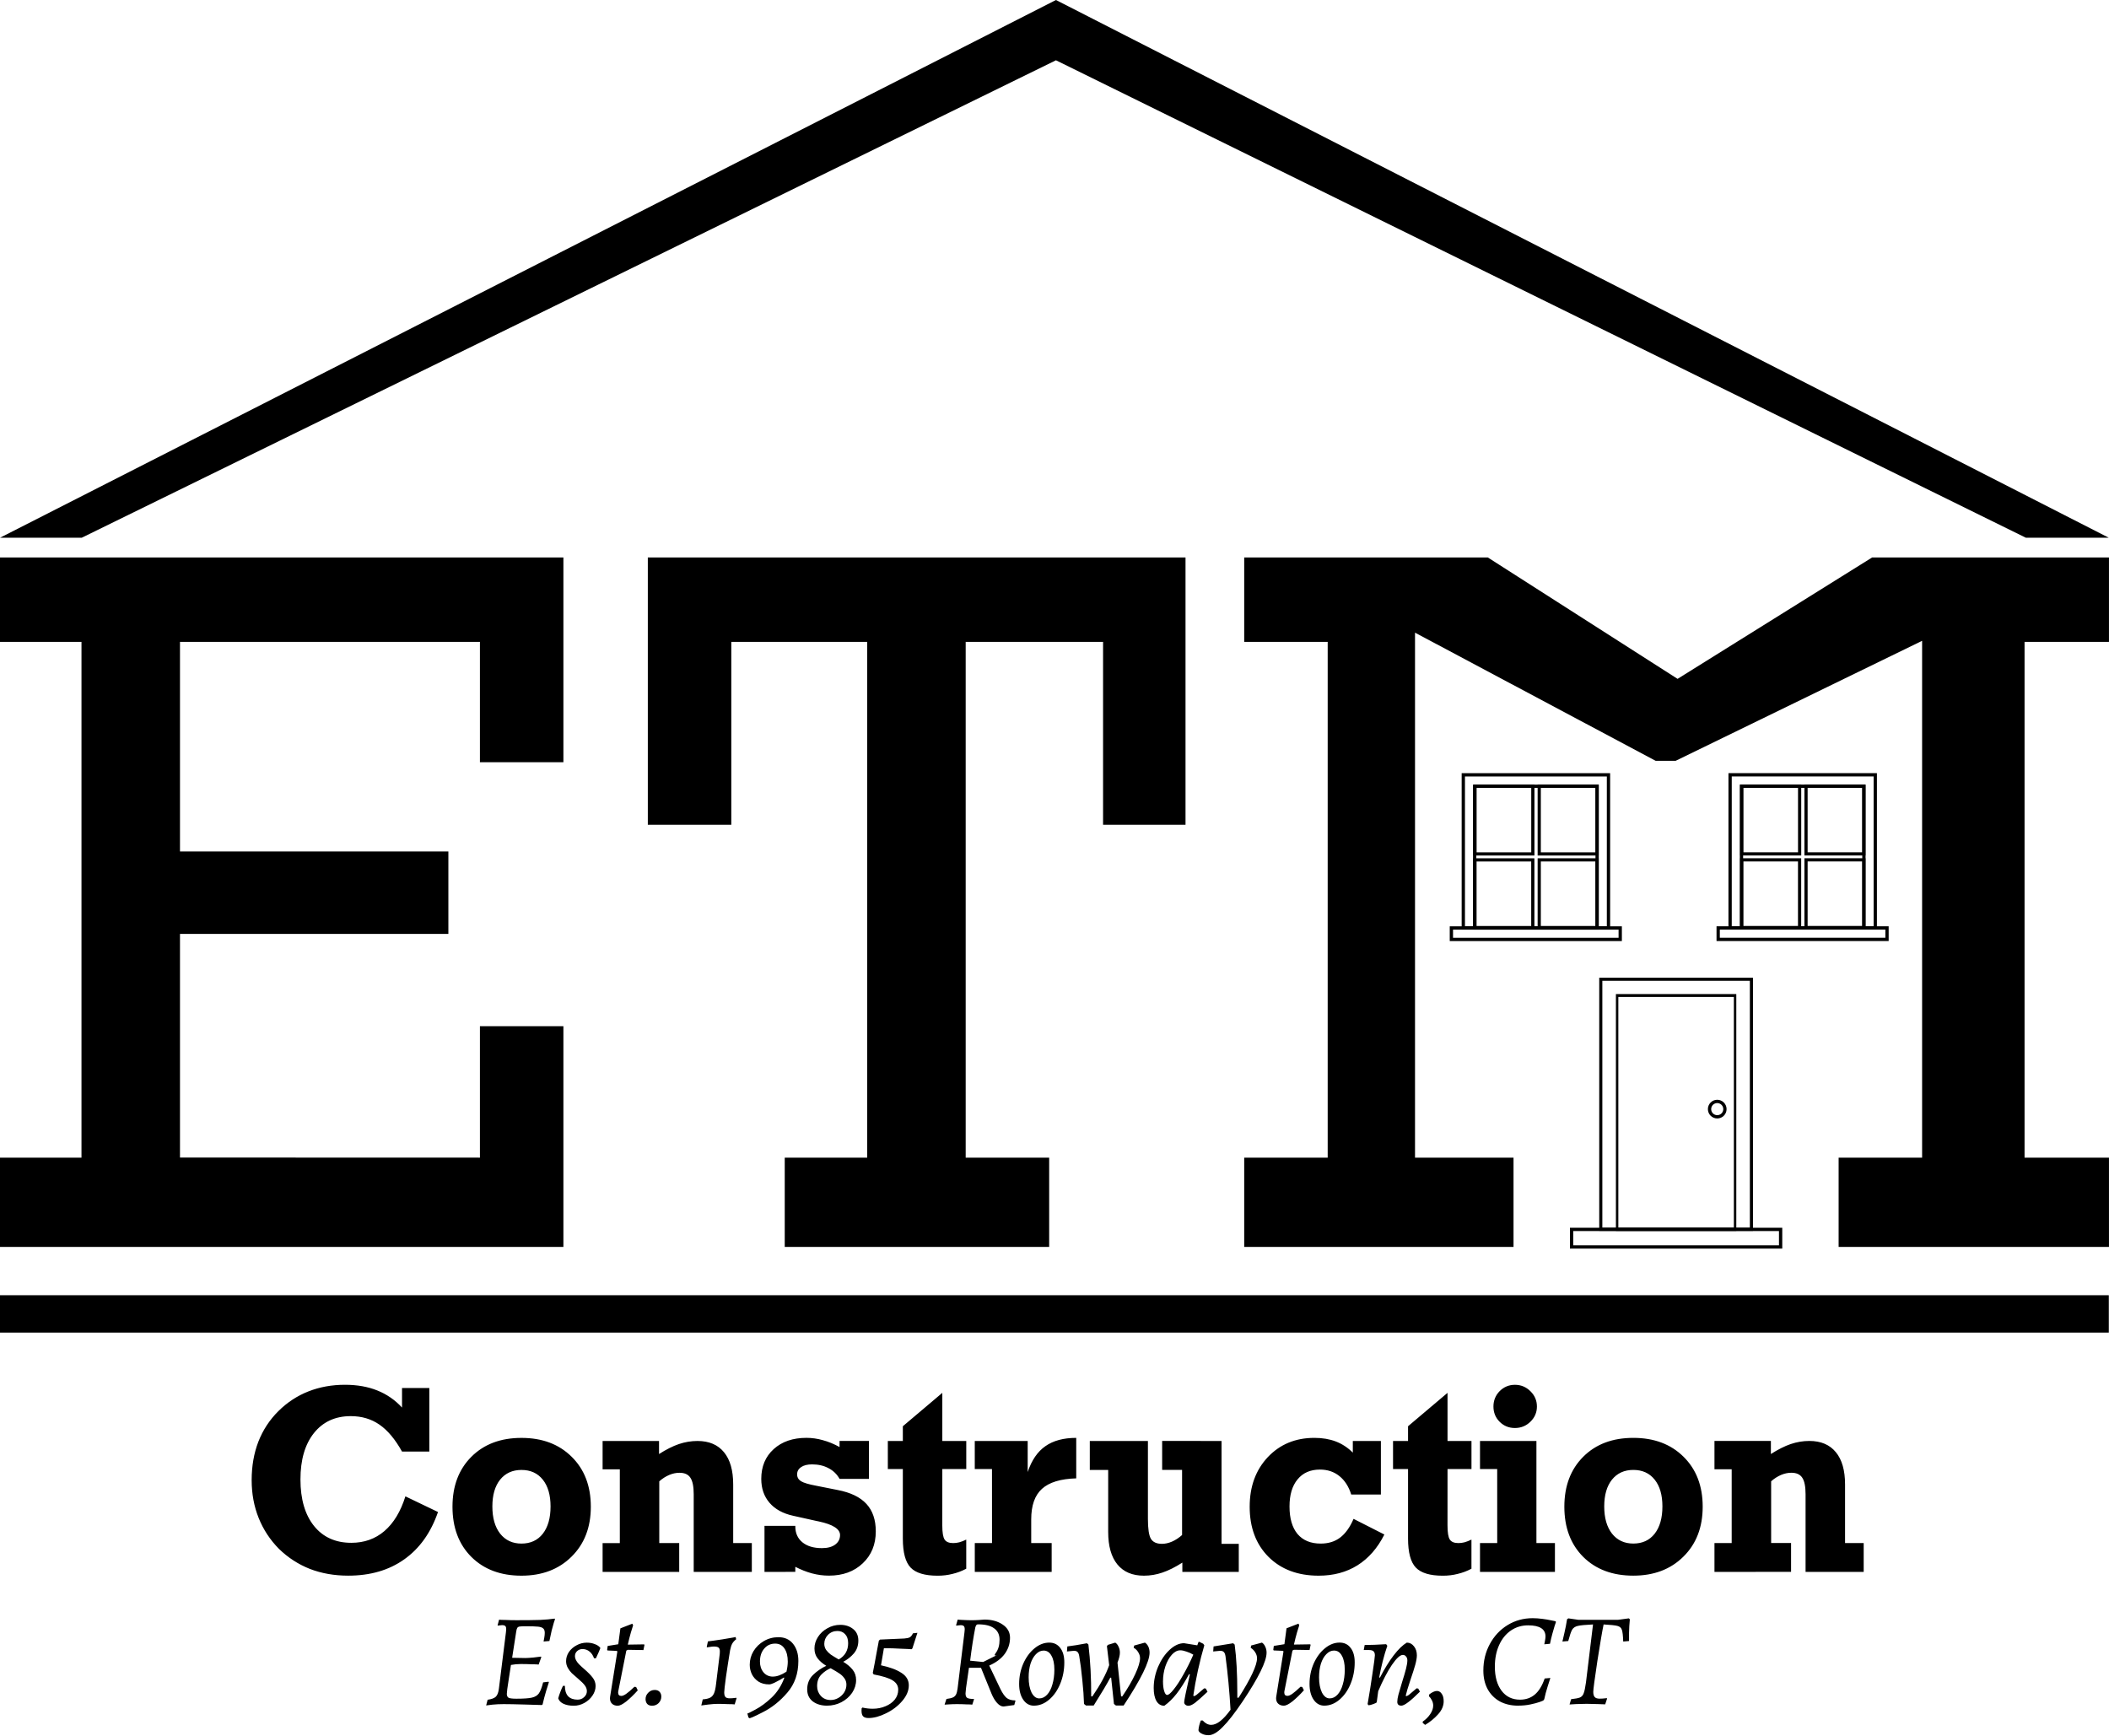
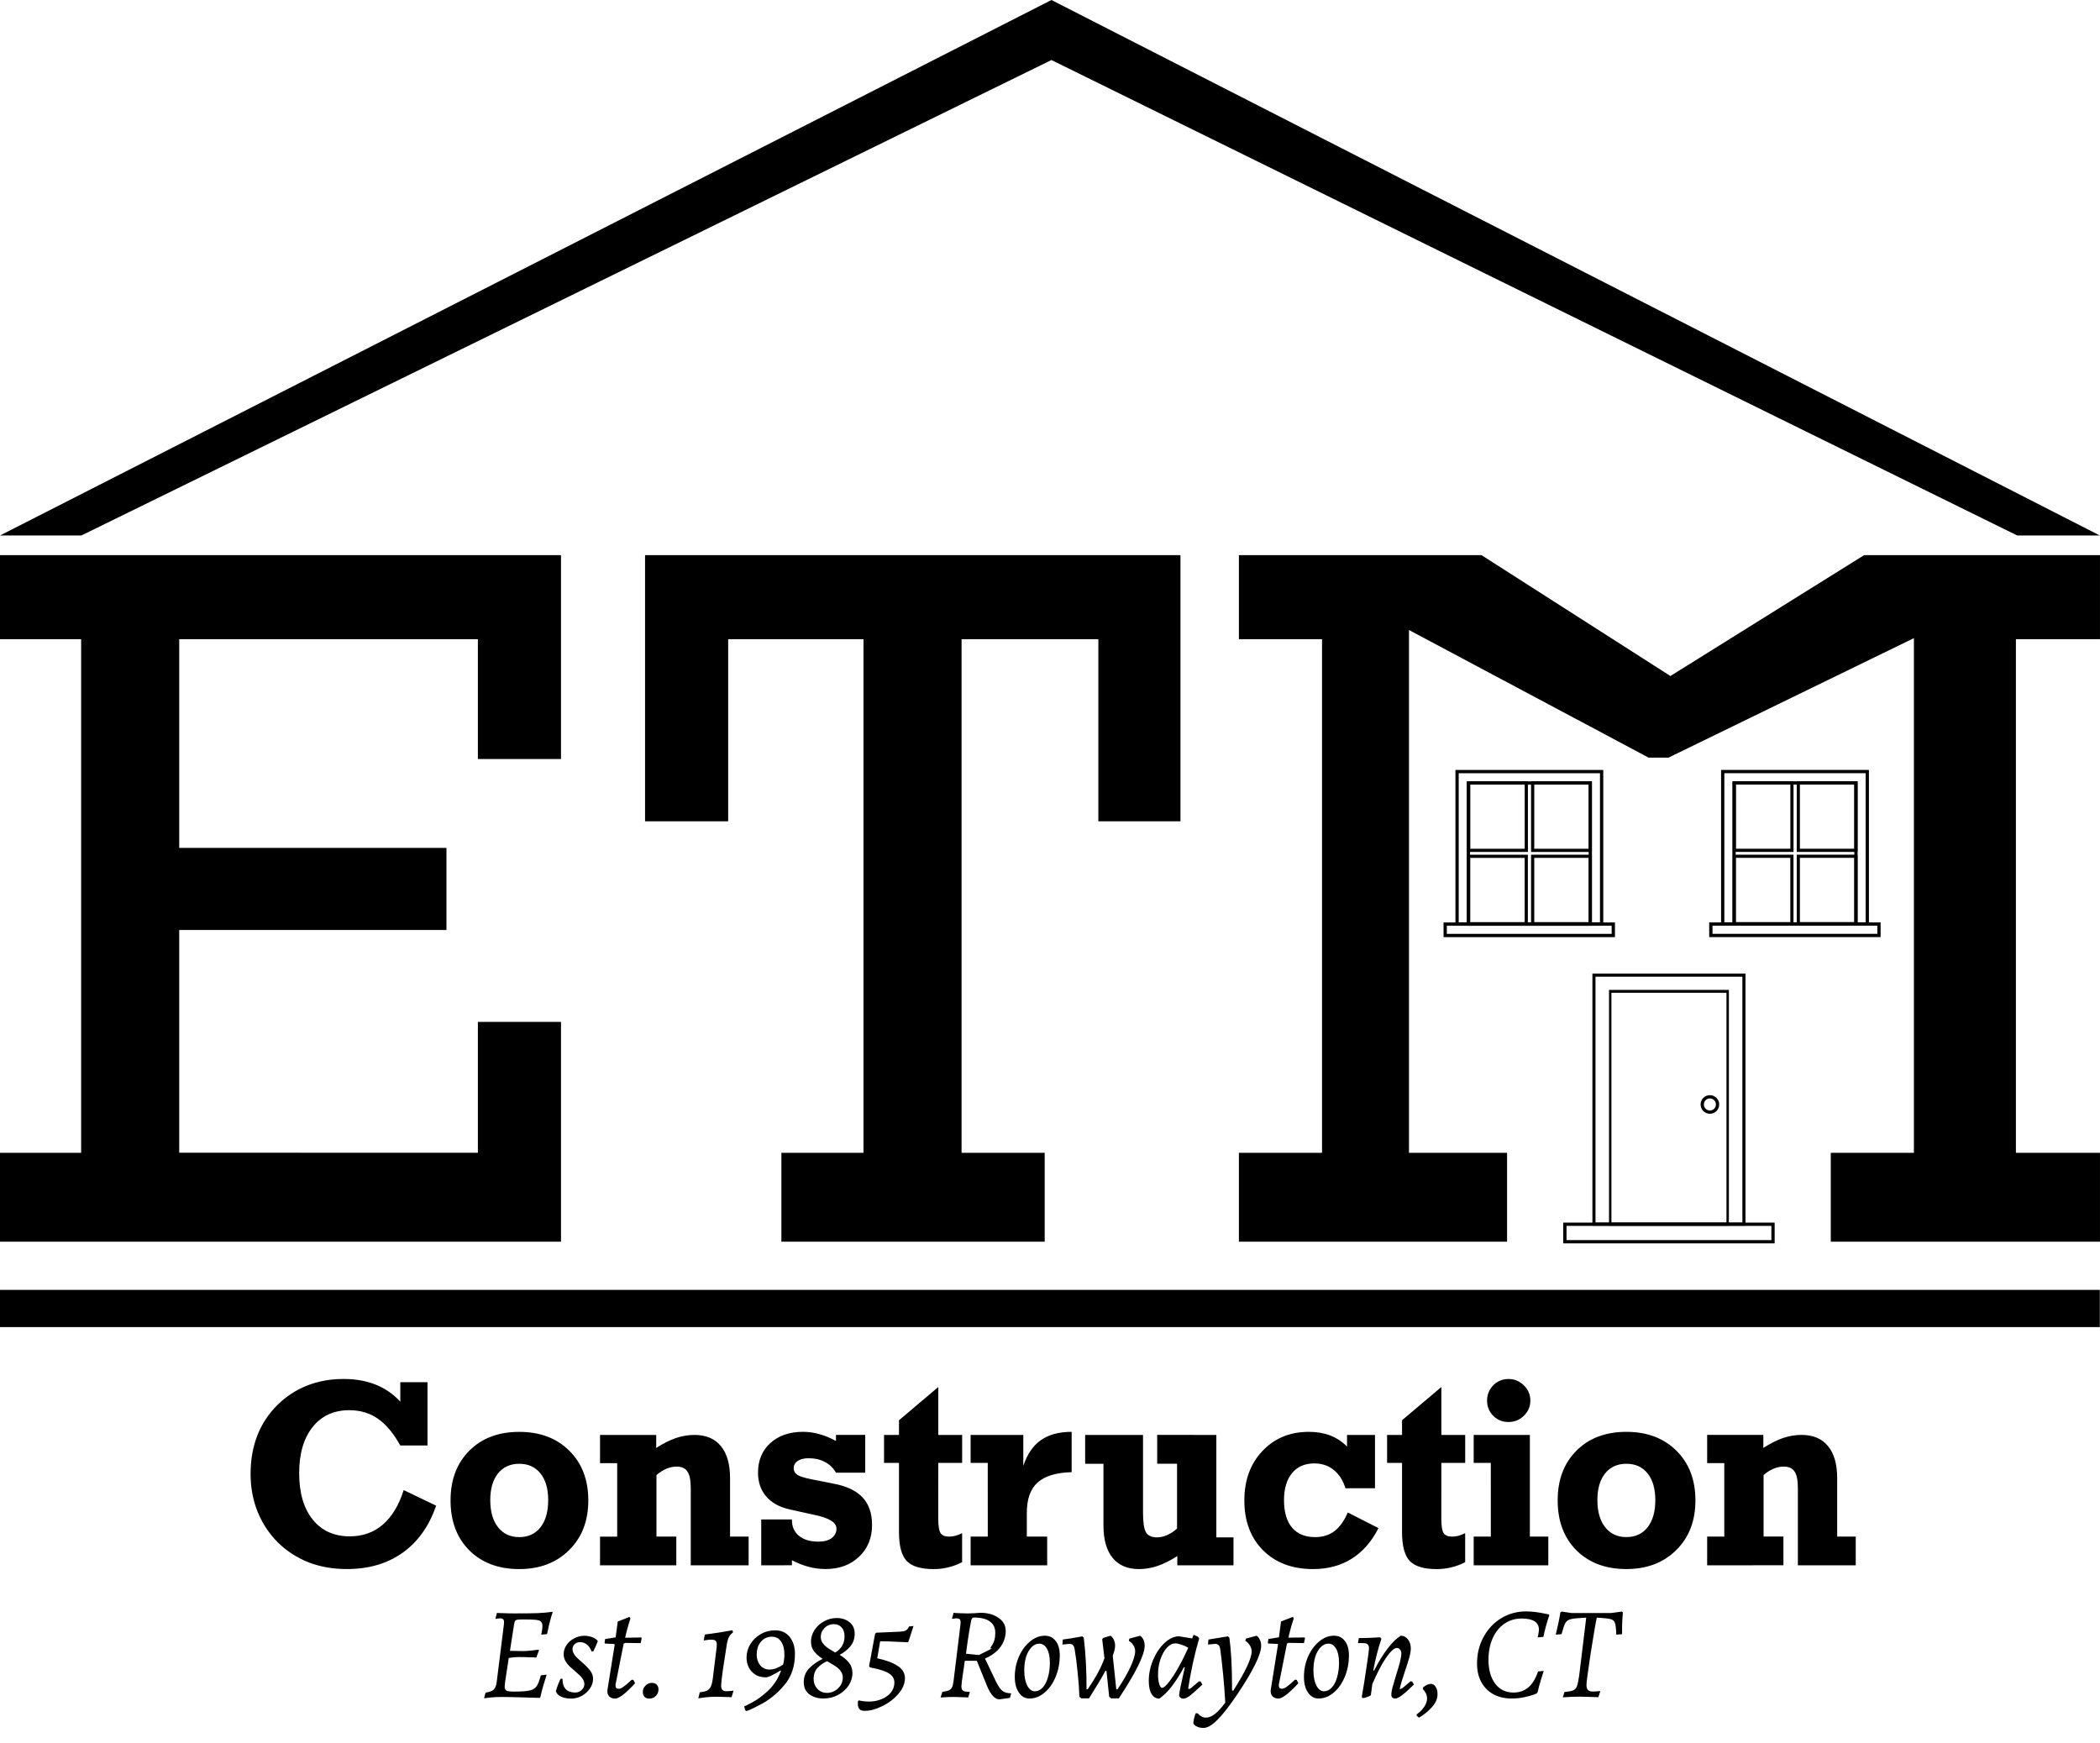
- <svg xmlns="http://www.w3.org/2000/svg" xmlns:ns1="http://www.openswatchbook.org/uri/2009/osb" xmlns:xlink="http://www.w3.org/1999/xlink" id="svg8" width="22.459mm" height="18.48mm" version="1.1" viewBox="0 0 22.459 18.48">
+ <svg xmlns="http://www.w3.org/2000/svg" xmlns:ns1="http://www.openswatchbook.org/uri/2009/osb" xmlns:xlink="http://www.w3.org/1999/xlink" id="svg8" width="22.459mm" height="18.637mm" version="1.1" viewBox="0 0 22.459 18.637">
  <defs id="defs2">
    <linearGradient id="linearGradient4595" ns1:paint="solid">
      <stop id="stop4593" offset="0" style="stop-color:#000000;stop-opacity:1" />
    </linearGradient>
  </defs>
-   <g id="layer1" transform="translate(0,-278.52)">
-     <g id="text12" aria-label="ETM" style="font-style:normal;font-variant:normal;font-weight:normal;font-stretch:normal;font-size:10.583px;line-height:0;font-family:'GeoSlb712 Md BT';-inkscape-font-specification:'GeoSlb712 Md BT';letter-spacing:0px;word-spacing:0px;fill:#000000;fill-opacity:1;stroke:none;stroke-width:0.265" transform="translate(21.71074,188.8908)">
+   <g id="layer1" transform="translate(0,-278.363)">
+     <g id="text12" aria-label="ETM" style="font-style:normal;font-variant:normal;font-weight:normal;font-stretch:normal;font-size:10.583px;line-height:0;font-family:'GeoSlb712 Md BT';-inkscape-font-specification:'GeoSlb712 Md BT';letter-spacing:0px;word-spacing:0px;fill:#000000;fill-opacity:1;stroke:none;stroke-width:0.265" transform="translate(21.71074,188.7338)">
      <path id="path49" d="m -6.642,96.367 v 5.591 h 1.049 v 0.951 h -2.868 v -0.951 h 0.889 v -5.493 h -0.889 v -0.899 h 2.594 l 2.021,1.293 2.072,-1.293 h 2.522 v 0.899 h -0.899 v 5.493 h 0.899 v 0.951 H -2.131 v -0.951 h 0.889 v -5.504 l -2.625,1.278 h -0.212 z m -4.785,0.098 v 5.493 h 0.889 v 0.951 h -2.816 v -0.951 h 0.878 v -5.493 h -1.447 v 1.948 h -0.889 v -2.847 h 5.726 v 2.847 h -0.878 v -1.948 z m -5.173,5.493 v -1.4 h 0.889 v 2.351 h -6 v -0.951 h 0.868 v -5.493 h -0.868 v -0.899 h 6 v 2.181 h -0.889 v -1.282 h -3.194 v 2.232 h 2.858 v 0.878 h -2.858 v 2.382 z" style="stroke-width:0.265" />
    </g>
-     <rect style="fill:#000000;fill-opacity:1;stroke:none;stroke-width:0;stroke-miterlimit:4;stroke-dasharray:none;stroke-opacity:1" id="rect1289" width="22.457" height="0.398" x="0" y="292.314" />
+     <rect style="fill:#000000;fill-opacity:1;stroke:none;stroke-width:0;stroke-miterlimit:4;stroke-dasharray:none;stroke-opacity:1" id="rect1289" width="22.457" height="0.398" x="0" y="292.158" />
    <text xml:space="preserve" style="font-style:normal;font-variant:normal;font-weight:normal;font-stretch:normal;font-size:10.583px;line-height:0;font-family:'GeoSlb712 Md BT';-inkscape-font-specification:'GeoSlb712 Md BT';letter-spacing:0px;word-spacing:0px;fill:#000000;fill-opacity:1;stroke:none;stroke-width:0.265" x="4.531" y="294.181" id="text1293">
      <tspan id="tspan1291" x="4.531" y="296.93" style="stroke-width:0.265" />
    </text>
    <flowRoot xml:space="preserve" id="flowRoot1295" style="font-style:normal;font-variant:normal;font-weight:normal;font-stretch:normal;font-size:40px;line-height:0;font-family:'GeoSlb712 Md BT';-inkscape-font-specification:'GeoSlb712 Md BT';letter-spacing:0px;word-spacing:0px;fill:#000000;fill-opacity:1;stroke:none" transform="translate(0,-5.2)">
      <flowRegion id="flowRegion1297">
        <rect id="rect1299" width="273" height="44.5" x="-261.375" y="1090.895" />
      </flowRegion>
      <flowPara id="flowPara1301" />
    </flowRoot>
    <g aria-label="Construction" transform="matrix(0.2645833,0,0,0.2645833,0,-5.401194)" style="font-style:normal;font-variant:normal;font-weight:normal;font-stretch:normal;font-size:40px;line-height:0;font-family:'GeoSlb712 Md BT';-inkscape-font-specification:'GeoSlb712 Md BT';text-align:center;letter-spacing:0px;word-spacing:0px;text-anchor:middle;fill:#000000;fill-opacity:1;stroke:none" id="flowRoot1303" />
  </g>
-   <g id="layer5" transform="translate(0,1.915012)">
-     <g aria-label="Est. 1985 Rowayton, CT" transform="matrix(0.2645833,0,0,0.2645833,3.3767353e-8,-286.3977)" style="font-style:normal;font-variant:normal;font-weight:normal;font-stretch:normal;font-size:8px;line-height:0;font-family:'GeoSlb712 Md BT';-inkscape-font-specification:'GeoSlb712 Md BT';text-align:center;letter-spacing:0px;word-spacing:0px;text-anchor:middle;fill:#000000;fill-opacity:1;stroke:none" id="flowRoot1315">
+   <g id="layer5" transform="translate(0,2.072018)">
+     <g aria-label="Est. 1985 Rowayton, CT" transform="matrix(0.2645833,0,0,0.2645833,3.3767353e-8,-286.5547)" style="font-style:normal;font-variant:normal;font-weight:normal;font-stretch:normal;font-size:8px;line-height:0;font-family:'GeoSlb712 Md BT';-inkscape-font-specification:'GeoSlb712 Md BT';text-align:center;letter-spacing:0px;word-spacing:0px;text-anchor:middle;fill:#000000;fill-opacity:1;stroke:none" id="flowRoot1315">
      <path id="path896" style="font-style:italic;font-variant:normal;font-weight:normal;font-stretch:normal;font-size:5.333px;font-family:Alegreya;-inkscape-font-specification:'Alegreya Italic'" d="m 64.117,1140.597 q -0.453,0.021 -0.613,0.059 -0.16,0.037 -0.229,0.155 -0.064,0.112 -0.155,0.453 l -0.235,0.021 q 0.021,-0.08 0.08,-0.347 0.064,-0.272 0.107,-0.549 l 0.053,-0.037 0.405,0.059 h 1.589 l 0.437,-0.059 0.043,0.037 q -0.027,0.277 -0.032,0.539 0,0.261 0,0.336 l -0.235,0.021 q -0.011,-0.347 -0.053,-0.469 -0.037,-0.123 -0.181,-0.16 -0.139,-0.037 -0.555,-0.059 -0.08,0.379 -0.251,1.472 -0.165,1.093 -0.165,1.243 0,0.144 0.059,0.208 0.059,0.064 0.192,0.064 0.117,0 0.192,-0.01 0.08,-0.01 0.101,-0.011 l 0.011,0.021 -0.075,0.229 q -0.08,0 -0.304,-0.011 -0.224,-0.01 -0.443,-0.01 -0.213,0 -0.416,0.01 -0.197,0.011 -0.272,0.016 l 0.064,-0.213 q 0.256,-0.027 0.357,-0.069 0.107,-0.048 0.149,-0.171 0.048,-0.123 0.091,-0.432 z m -3.016,3.269 q -0.416,0 -0.736,-0.171 -0.315,-0.176 -0.491,-0.496 -0.171,-0.32 -0.171,-0.747 0,-0.587 0.261,-1.067 0.261,-0.485 0.715,-0.763 0.453,-0.277 1.008,-0.277 0.187,0 0.389,0.027 0.208,0.027 0.352,0.059 0.144,0.027 0.181,0.037 l 0.016,0.032 q -0.011,0.032 -0.053,0.155 -0.037,0.117 -0.091,0.315 -0.053,0.192 -0.096,0.405 l -0.229,0.021 q 0.005,-0.032 0.027,-0.139 0.021,-0.112 0.021,-0.176 0,-0.448 -0.699,-0.448 -0.389,0 -0.693,0.208 -0.304,0.208 -0.475,0.587 -0.171,0.379 -0.171,0.869 0,0.608 0.272,0.971 0.272,0.357 0.741,0.357 0.352,0 0.597,-0.208 0.245,-0.208 0.395,-0.645 l 0.229,-0.021 q -0.027,0.08 -0.112,0.352 -0.085,0.267 -0.133,0.501 l -0.032,0.048 q 0,0.01 -0.149,0.064 -0.149,0.053 -0.379,0.101 -0.224,0.048 -0.496,0.048 z m -3.576,-0.453 q 0.181,-0.139 0.309,-0.139 0.117,0 0.192,0.112 0.08,0.107 0.08,0.304 0,0.277 -0.224,0.523 -0.224,0.251 -0.523,0.427 l -0.096,-0.08 v -0.053 q 0.187,-0.128 0.304,-0.304 0.117,-0.176 0.117,-0.341 0,-0.107 -0.048,-0.203 -0.048,-0.101 -0.123,-0.171 z m -0.374,-0.112 q -0.565,0.565 -0.747,0.565 -0.165,0 -0.165,-0.155 0,-0.107 0.043,-0.277 0.048,-0.176 0.149,-0.512 0.107,-0.336 0.16,-0.544 0.053,-0.208 0.053,-0.336 0,-0.096 -0.053,-0.155 -0.048,-0.064 -0.128,-0.064 -0.165,0 -0.443,0.405 -0.272,0.405 -0.549,1.056 l -0.059,0.443 q -0.005,0.027 -0.139,0.075 -0.128,0.048 -0.192,0.048 l -0.037,-0.048 q 0.107,-0.608 0.197,-1.237 0.096,-0.635 0.096,-0.725 0,-0.112 -0.053,-0.16 -0.053,-0.053 -0.176,-0.053 h -0.219 l 0.037,-0.203 q 0.368,0 0.864,-0.032 l 0.048,0.064 q -0.096,0.272 -0.187,0.629 -0.091,0.357 -0.139,0.64 l 0.027,0.016 q 0.277,-0.539 0.555,-0.901 0.283,-0.368 0.528,-0.512 0.171,0 0.288,0.149 0.117,0.144 0.117,0.363 0,0.144 -0.064,0.379 -0.064,0.229 -0.187,0.587 -0.16,0.48 -0.197,0.656 l 0.016,0.021 q 0.037,0 0.107,-0.048 0.069,-0.053 0.315,-0.267 l 0.064,0.01 z m -3.847,0.565 q -0.267,0 -0.432,-0.24 -0.165,-0.24 -0.165,-0.635 0,-0.432 0.165,-0.816 0.171,-0.384 0.448,-0.613 0.283,-0.235 0.597,-0.235 0.283,0 0.443,0.213 0.165,0.208 0.165,0.581 0,0.464 -0.165,0.864 -0.165,0.4 -0.448,0.64 -0.283,0.24 -0.608,0.24 z m 0.213,-0.293 q 0.176,0 0.315,-0.149 0.139,-0.149 0.213,-0.411 0.08,-0.267 0.08,-0.597 0,-0.357 -0.117,-0.56 -0.112,-0.208 -0.315,-0.208 -0.171,0 -0.309,0.144 -0.139,0.139 -0.219,0.384 -0.075,0.245 -0.075,0.549 0,0.373 0.117,0.613 0.123,0.235 0.309,0.235 z m -1.037,-0.325 q -0.245,0.272 -0.464,0.448 -0.219,0.171 -0.341,0.171 -0.144,0 -0.229,-0.08 -0.085,-0.08 -0.085,-0.219 l 0.005,-0.059 0.293,-1.829 -0.027,-0.021 -0.368,-0.016 -0.016,-0.027 0.021,-0.155 0.427,-0.069 0.085,-0.64 0.48,-0.187 0.032,0.064 q -0.021,0.064 -0.091,0.293 -0.064,0.224 -0.123,0.485 l 0.651,-0.01 0.021,0.016 -0.043,0.213 -0.629,-0.01 -0.059,0.032 -0.325,1.637 -0.005,0.048 q 0,0.139 0.128,0.139 0.075,0 0.192,-0.08 0.123,-0.085 0.336,-0.288 l 0.069,0.01 z m -1.688,-1.92 q 0.085,0.053 0.133,0.165 0.053,0.107 0.053,0.24 0,0.523 -0.96,1.957 -0.485,0.72 -0.811,1.04 -0.32,0.325 -0.565,0.325 -0.155,0 -0.267,-0.059 -0.117,-0.053 -0.139,-0.139 0.005,-0.085 0.032,-0.197 0.027,-0.107 0.064,-0.197 h 0.075 q 0.16,0.176 0.341,0.176 0.341,0 0.779,-0.608 -0.064,-1.115 -0.203,-2.16 -0.021,-0.123 -0.069,-0.165 -0.043,-0.048 -0.149,-0.048 -0.037,0 -0.277,0.027 l 0.016,-0.203 0.789,-0.128 0.059,0.053 q 0.107,0.779 0.107,1.957 v 0.181 h 0.053 q 0.741,-1.163 0.741,-1.589 0,-0.117 -0.069,-0.229 -0.064,-0.112 -0.187,-0.192 l 0.021,-0.091 z m -2.746,2.155 q 0.037,0 0.107,-0.048 0.069,-0.053 0.315,-0.267 l 0.064,0.01 0.069,0.128 q -0.357,0.336 -0.512,0.453 -0.155,0.112 -0.256,0.112 -0.075,0 -0.123,-0.043 -0.048,-0.037 -0.048,-0.101 0,-0.117 0.229,-1.12 l -0.032,-0.011 q -0.261,0.48 -0.501,0.789 -0.24,0.304 -0.496,0.485 -0.203,0 -0.315,-0.187 -0.112,-0.192 -0.112,-0.528 0,-0.432 0.176,-0.853 0.181,-0.421 0.464,-0.683 0.288,-0.267 0.581,-0.267 l 0.533,0.085 0.048,-0.133 0.027,-0.01 0.165,0.08 0.043,0.064 q -0.128,0.427 -0.256,1.003 -0.123,0.571 -0.187,1.019 z m -1.072,-0.048 q 0.091,0 0.267,-0.224 0.181,-0.224 0.389,-0.597 0.213,-0.373 0.4,-0.8 -0.123,-0.075 -0.272,-0.123 -0.149,-0.053 -0.251,-0.053 -0.181,0 -0.341,0.176 -0.16,0.176 -0.261,0.469 -0.096,0.288 -0.096,0.608 0,0.235 0.048,0.389 0.048,0.155 0.117,0.155 z m -3.008,0.059 q 0.496,-0.725 0.677,-1.259 l -0.091,-0.763 0.037,-0.053 0.299,-0.091 q 0.085,0.053 0.133,0.165 0.053,0.107 0.053,0.24 0,0.155 -0.096,0.4 l 0.144,1.36 h 0.048 q 0.331,-0.485 0.523,-0.901 0.192,-0.416 0.192,-0.64 0,-0.123 -0.075,-0.24 -0.069,-0.117 -0.181,-0.176 l 0.021,-0.091 0.432,-0.117 q 0.091,0.059 0.139,0.165 0.048,0.107 0.048,0.24 0,0.544 -1.045,2.128 h -0.309 l -0.08,-0.064 -0.112,-1.056 h -0.037 q -0.181,0.347 -0.667,1.12 h -0.309 l -0.08,-0.064 q -0.011,-0.421 -0.069,-0.971 -0.053,-0.549 -0.123,-0.955 -0.021,-0.123 -0.069,-0.165 -0.043,-0.048 -0.149,-0.048 -0.037,0 -0.277,0.027 l 0.016,-0.203 q 0.309,-0.037 0.789,-0.128 l 0.059,0.053 q 0.117,0.976 0.112,2.085 z m -2.35,0.373 q -0.267,0 -0.432,-0.24 -0.165,-0.24 -0.165,-0.635 0,-0.432 0.165,-0.816 0.171,-0.384 0.448,-0.613 0.283,-0.235 0.597,-0.235 0.283,0 0.443,0.213 0.165,0.208 0.165,0.581 0,0.464 -0.165,0.864 -0.165,0.4 -0.448,0.64 -0.283,0.24 -0.608,0.24 z m 0.213,-0.293 q 0.176,0 0.315,-0.149 0.139,-0.149 0.213,-0.411 0.08,-0.267 0.08,-0.597 0,-0.357 -0.117,-0.56 -0.112,-0.208 -0.315,-0.208 -0.171,0 -0.309,0.144 -0.139,0.139 -0.219,0.384 -0.075,0.245 -0.075,0.549 0,0.373 0.117,0.613 0.123,0.235 0.309,0.235 z m -2.947,-0.421 q -0.021,0.181 -0.021,0.219 0,0.139 0.069,0.181 0.069,0.043 0.267,0.043 l 0.005,0.016 -0.069,0.213 q -0.064,-0.01 -0.24,-0.011 -0.176,-0.01 -0.379,-0.01 -0.176,0 -0.315,0.01 -0.139,0.01 -0.181,0.011 l 0.075,-0.229 q 0.171,-0.021 0.256,-0.059 0.085,-0.037 0.128,-0.117 0.043,-0.08 0.064,-0.24 l 0.277,-2.261 q 0.011,-0.096 0.011,-0.123 0,-0.096 -0.037,-0.133 -0.037,-0.037 -0.128,-0.037 -0.053,0 -0.107,0.01 -0.048,0.01 -0.064,0.01 l -0.011,-0.021 0.064,-0.224 q 0.059,0.01 0.224,0.016 0.165,0.01 0.336,0.01 0.155,0 0.304,-0.01 0.155,-0.011 0.213,-0.016 0.443,0 0.736,0.203 0.293,0.197 0.293,0.528 0,0.357 -0.213,0.651 -0.213,0.288 -0.624,0.469 l 0.453,0.949 q 0.128,0.256 0.251,0.357 0.128,0.096 0.336,0.096 l 0.016,0.016 -0.048,0.171 -0.432,0.059 q -0.128,0 -0.256,-0.139 -0.128,-0.139 -0.224,-0.368 l -0.427,-1.051 h -0.485 z m 0.688,-1.045 q 1.008,-0.507 0.683,-0.336 -0.32,0.165 -0.171,-0.032 0.149,-0.203 0.149,-0.528 0,-0.304 -0.219,-0.459 -0.213,-0.16 -0.645,-0.16 -0.048,0 -0.069,0.027 -0.021,0.021 -0.043,0.096 -0.112,0.571 -0.208,1.339 z m -2.992,0.944 q 0,0.32 -0.267,0.629 -0.261,0.304 -0.645,0.491 -0.384,0.192 -0.709,0.192 -0.144,0 -0.213,-0.064 -0.069,-0.064 -0.069,-0.235 0,-0.059 0.005,-0.091 l 0.032,-0.032 q 0.208,0.048 0.411,0.048 0.283,0 0.517,-0.101 0.235,-0.096 0.373,-0.267 0.139,-0.176 0.139,-0.4 0,-0.235 -0.224,-0.373 -0.219,-0.139 -0.763,-0.24 l -0.037,-0.059 q 0.08,-0.395 0.149,-0.789 0.075,-0.395 0.096,-0.512 l 0.048,-0.043 0.976,-0.043 q 0.149,-0.011 0.219,-0.048 0.075,-0.043 0.128,-0.16 l 0.181,-0.021 -0.203,0.629 -0.037,0.032 q -0.091,-0.01 -0.416,-0.021 -0.325,-0.021 -0.693,-0.021 l -0.117,0.688 q 0.528,0.112 0.821,0.304 0.299,0.187 0.299,0.507 z m -4.09,0.165 q 0,-0.357 0.235,-0.587 0.235,-0.229 0.533,-0.368 -0.219,-0.133 -0.347,-0.299 -0.128,-0.165 -0.128,-0.4 0,-0.24 0.139,-0.459 0.139,-0.219 0.379,-0.352 0.24,-0.139 0.523,-0.139 0.304,0 0.512,0.165 0.213,0.165 0.213,0.469 0,0.304 -0.181,0.517 -0.181,0.208 -0.427,0.336 0.24,0.144 0.379,0.32 0.139,0.171 0.139,0.416 0,0.272 -0.16,0.512 -0.16,0.235 -0.432,0.379 -0.267,0.139 -0.581,0.139 -0.341,0 -0.571,-0.171 -0.224,-0.176 -0.224,-0.48 z m 0.688,-1.845 q 0,0.139 0.075,0.251 0.08,0.107 0.187,0.187 0.112,0.075 0.32,0.197 0.379,-0.219 0.379,-0.656 0,-0.235 -0.123,-0.363 -0.117,-0.128 -0.309,-0.128 -0.224,0 -0.379,0.155 -0.149,0.155 -0.149,0.357 z m 0.256,2.267 q 0.16,0 0.304,-0.08 0.149,-0.085 0.24,-0.224 0.091,-0.144 0.091,-0.315 0,-0.149 -0.085,-0.261 -0.085,-0.117 -0.203,-0.192 -0.117,-0.08 -0.347,-0.208 -0.208,0.085 -0.379,0.261 -0.165,0.171 -0.165,0.459 0,0.229 0.149,0.395 0.155,0.165 0.395,0.165 z m -3.352,0.539 q 0,0.021 0.325,-0.155 0.331,-0.176 0.661,-0.491 0.331,-0.32 0.501,-0.784 l -0.016,-0.016 q -0.032,0.021 -0.149,0.091 -0.112,0.064 -0.245,0.128 -0.133,0.059 -0.197,0.059 -0.256,0 -0.432,-0.112 -0.176,-0.117 -0.267,-0.299 -0.085,-0.181 -0.085,-0.379 0,-0.293 0.149,-0.544 0.155,-0.256 0.421,-0.411 0.267,-0.155 0.587,-0.155 0.373,0 0.587,0.267 0.213,0.267 0.213,0.688 0,0.763 -0.443,1.275 -0.437,0.512 -0.987,0.789 -0.549,0.283 -0.549,0.235 l -0.032,-0.027 z m 1.035,-1.483 q 0.235,0 0.539,-0.197 0.053,-0.229 0.053,-0.405 0,-0.331 -0.133,-0.528 -0.133,-0.197 -0.373,-0.197 -0.272,0 -0.443,0.203 -0.171,0.197 -0.171,0.523 0,0.256 0.144,0.432 0.144,0.171 0.384,0.171 z m -1.732,-1.045 q -0.091,0.555 -0.165,1.067 -0.069,0.512 -0.069,0.613 0,0.133 0.048,0.187 0.048,0.053 0.171,0.053 0.096,0 0.171,-0.01 0.075,-0.01 0.101,-0.011 l 0.005,0.021 -0.075,0.245 q -0.069,-0.01 -0.272,-0.011 -0.197,-0.01 -0.411,-0.01 -0.165,0 -0.384,0.027 -0.213,0.027 -0.277,0.037 l 0.059,-0.245 q 0.197,-0.016 0.299,-0.069 0.101,-0.053 0.155,-0.176 0.053,-0.123 0.08,-0.363 l 0.149,-1.216 q 0.005,-0.037 0.005,-0.101 0,-0.128 -0.059,-0.165 -0.053,-0.037 -0.181,-0.037 -0.069,0 -0.16,0.016 -0.091,0.011 -0.117,0.016 l -0.011,-0.016 0.048,-0.224 q 0.053,-0.01 0.213,-0.027 0.16,-0.021 0.363,-0.053 0.581,-0.096 0.539,-0.096 l 0.021,0.091 q -0.112,0.091 -0.16,0.181 -0.048,0.085 -0.085,0.267 z m -3.139,2.219 q -0.128,0 -0.197,-0.075 -0.064,-0.08 -0.064,-0.192 0,-0.149 0.107,-0.256 0.107,-0.112 0.261,-0.112 0.128,0 0.197,0.075 0.069,0.075 0.069,0.192 0,0.149 -0.107,0.261 -0.107,0.107 -0.267,0.107 z m -0.575,-0.619 q -0.245,0.272 -0.464,0.448 -0.219,0.171 -0.341,0.171 -0.144,0 -0.229,-0.08 -0.085,-0.08 -0.085,-0.219 l 0.005,-0.059 0.293,-1.829 -0.027,-0.021 -0.368,-0.016 -0.016,-0.027 0.021,-0.155 0.427,-0.069 0.085,-0.64 0.48,-0.187 0.032,0.064 q -0.021,0.064 -0.091,0.293 -0.064,0.224 -0.123,0.485 l 0.651,-0.01 0.021,0.016 -0.043,0.213 -0.629,-0.01 -0.059,0.032 -0.325,1.637 -0.005,0.048 q 0,0.139 0.128,0.139 0.075,0 0.192,-0.08 0.123,-0.085 0.336,-0.288 l 0.069,0.01 z m -2.933,-0.181 q 0,0.272 0.128,0.416 0.133,0.139 0.384,0.139 0.155,0 0.261,-0.101 0.112,-0.101 0.112,-0.24 0,-0.123 -0.085,-0.235 -0.085,-0.112 -0.251,-0.251 -0.176,-0.155 -0.272,-0.24 -0.091,-0.091 -0.16,-0.213 -0.069,-0.128 -0.069,-0.267 0,-0.197 0.112,-0.368 0.117,-0.171 0.309,-0.272 0.192,-0.107 0.411,-0.107 0.181,0 0.325,0.059 0.149,0.053 0.224,0.155 -0.037,0.112 -0.181,0.416 h -0.075 q -0.059,-0.176 -0.181,-0.272 -0.123,-0.101 -0.283,-0.101 -0.128,0 -0.219,0.085 -0.085,0.08 -0.085,0.203 0,0.149 0.16,0.32 0.101,0.101 0.213,0.197 0.224,0.192 0.341,0.347 0.117,0.149 0.117,0.336 0,0.203 -0.128,0.389 -0.123,0.181 -0.325,0.293 -0.203,0.112 -0.427,0.112 -0.245,0 -0.416,-0.08 -0.165,-0.08 -0.208,-0.219 0.032,-0.123 0.091,-0.272 0.059,-0.155 0.101,-0.229 z m -2.338,0.309 q 0,0.133 0.075,0.171 0.075,0.037 0.309,0.037 0.437,0 0.624,-0.043 0.192,-0.043 0.283,-0.171 0.091,-0.128 0.171,-0.443 l 0.219,-0.027 0.011,0.027 q -0.027,0.075 -0.107,0.341 -0.08,0.267 -0.144,0.544 l -0.027,0.027 q -0.171,-0.01 -0.709,-0.021 -0.533,-0.016 -0.832,-0.016 -0.24,0 -0.448,0.021 -0.203,0.021 -0.256,0.032 l 0.059,-0.229 q 0.235,-0.032 0.331,-0.123 0.096,-0.096 0.123,-0.325 l 0.283,-2.267 q 0.011,-0.096 0.011,-0.128 0,-0.091 -0.037,-0.123 -0.037,-0.037 -0.128,-0.037 -0.053,0 -0.107,0.01 -0.048,0.01 -0.069,0.01 l -0.005,-0.016 0.059,-0.224 q 0.064,0.01 0.261,0.011 0.197,0.01 0.437,0.01 0.613,0 0.949,-0.011 0.336,-0.016 0.592,-0.053 l 0.011,0.027 q -0.011,0.032 -0.048,0.144 -0.032,0.107 -0.085,0.309 -0.048,0.203 -0.091,0.421 l -0.235,0.021 q 0.011,-0.032 0.027,-0.144 0.021,-0.117 0.021,-0.203 0,-0.123 -0.059,-0.176 -0.059,-0.059 -0.208,-0.075 -0.149,-0.016 -0.491,-0.016 -0.187,0 -0.256,0.011 -0.064,0.011 -0.091,0.053 -0.027,0.037 -0.043,0.144 l -0.165,1.061 0.528,0.01 q 0.112,0 0.331,-0.021 0.224,-0.027 0.299,-0.037 l 0.016,0.021 -0.107,0.299 q -0.075,-0.01 -0.283,-0.011 -0.208,-0.01 -0.437,-0.01 -0.197,0 -0.395,0.037 -0.032,0.224 -0.091,0.592 -0.075,0.464 -0.075,0.571 z m 48.607,-4.896 v -1.161 h 0.693 v -2.969 H 69.005 v -1.141 h 2.271 v 0.526 q 0.432,-0.276 0.797,-0.401 0.37,-0.125 0.75,-0.125 0.698,0 1.068,0.453 0.37,0.448 0.37,1.297 v 2.359 h 0.75 v 1.161 h -2.339 v -3.125 q 0,-0.469 -0.135,-0.667 -0.13,-0.198 -0.438,-0.198 -0.208,0 -0.417,0.089 -0.208,0.089 -0.396,0.255 v 2.484 h 0.802 v 1.161 z m -3.266,-1.141 q 0.547,0 0.859,-0.396 0.312,-0.401 0.312,-1.099 0,-0.688 -0.312,-1.078 -0.312,-0.391 -0.859,-0.391 -0.542,0 -0.859,0.391 -0.312,0.391 -0.312,1.078 0,0.693 0.312,1.094 0.318,0.401 0.859,0.401 z m 2.792,-1.484 q 0,1.245 -0.776,2.01 -0.771,0.766 -2.016,0.766 -1.255,0 -2.016,-0.755 -0.76,-0.76 -0.76,-2.021 0,-1.25 0.76,-2.01 0.76,-0.76 2.016,-0.76 1.255,0 2.021,0.76 0.771,0.76 0.771,2.01 z m -8.422,-4.031 q 0,-0.365 0.25,-0.62 0.255,-0.255 0.615,-0.255 0.365,0 0.625,0.26 0.26,0.255 0.26,0.615 0,0.354 -0.26,0.609 -0.26,0.255 -0.625,0.255 -0.365,0 -0.615,-0.25 -0.25,-0.25 -0.25,-0.615 z m 0.151,2.516 H 59.568 v -1.13 h 2.271 v 4.109 h 0.745 v 1.161 H 59.568 v -1.161 h 0.693 z m -2,2.266 q 0,0.432 0.094,0.573 0.094,0.141 0.344,0.141 0.12,0 0.245,-0.031 0.13,-0.036 0.281,-0.109 v 1.172 q -0.266,0.141 -0.552,0.208 -0.281,0.073 -0.599,0.073 -0.776,0 -1.089,-0.328 -0.312,-0.328 -0.312,-1.167 v -2.797 h -0.604 v -1.13 h 0.604 v -0.594 l 1.589,-1.344 v 1.938 h 0.964 v 1.13 h -0.964 z m -3.875,-1.24 q -0.151,-0.484 -0.479,-0.745 -0.323,-0.26 -0.781,-0.26 -0.578,0 -0.901,0.396 -0.323,0.391 -0.323,1.089 0,0.719 0.323,1.109 0.328,0.385 0.932,0.385 0.464,0 0.781,-0.24 0.323,-0.245 0.542,-0.755 l 1.24,0.63 q -0.411,0.818 -1.083,1.24 -0.667,0.417 -1.562,0.417 -1.255,0 -2.016,-0.755 -0.76,-0.76 -0.76,-2.021 0,-1.219 0.729,-1.995 0.734,-0.776 1.875,-0.776 0.484,0 0.865,0.146 0.38,0.146 0.682,0.448 v -0.469 h 1.13 v 2.156 z m -5.219,-2.156 v 4.141 h 0.693 v 1.13 h -2.271 v -0.375 q -0.432,0.276 -0.802,0.401 -0.365,0.125 -0.745,0.125 -0.698,0 -1.068,-0.453 -0.37,-0.453 -0.37,-1.307 v -2.495 h -0.74 v -1.167 h 2.339 v 3.135 q 0,0.599 0.12,0.802 0.125,0.203 0.443,0.203 0.198,0 0.406,-0.089 0.214,-0.094 0.406,-0.266 v -2.62 h -0.802 v -1.167 z m -9.24,1.13 h -0.693 v -1.13 h 2.13 v 1.25 q 0.24,-0.714 0.714,-1.042 0.474,-0.333 1.24,-0.333 v 1.63 q -0.943,0.026 -1.38,0.422 -0.432,0.391 -0.432,1.229 v 0.953 h 0.823 v 1.161 h -3.094 v -1.161 h 0.693 z m -2,2.266 q 0,0.432 0.094,0.573 0.094,0.141 0.344,0.141 0.12,0 0.245,-0.031 0.13,-0.036 0.281,-0.109 v 1.172 q -0.266,0.141 -0.552,0.208 -0.281,0.073 -0.599,0.073 -0.776,0 -1.089,-0.328 -0.312,-0.328 -0.312,-1.167 v -2.797 h -0.604 v -1.13 h 0.604 v -0.594 l 1.589,-1.344 v 1.938 h 0.964 v 1.13 h -0.964 z m -7.156,1.875 v -1.854 h 1.24 v 0.021 q 0,0.406 0.286,0.641 0.286,0.234 0.786,0.234 0.339,0 0.531,-0.141 0.198,-0.146 0.198,-0.386 0,-0.364 -0.854,-0.547 -0.078,-0.016 -0.125,-0.026 l -0.911,-0.203 q -0.615,-0.135 -0.948,-0.521 -0.333,-0.385 -0.333,-0.964 0,-0.745 0.5,-1.198 0.5,-0.453 1.318,-0.453 0.333,0 0.661,0.094 0.333,0.089 0.672,0.276 v -0.245 h 1.182 v 1.526 h -1.182 q -0.161,-0.286 -0.448,-0.432 -0.281,-0.151 -0.661,-0.151 -0.276,0 -0.438,0.109 -0.161,0.109 -0.161,0.292 0,0.177 0.156,0.276 0.161,0.099 0.609,0.182 l 0.865,0.172 q 0.786,0.151 1.161,0.562 0.375,0.406 0.375,1.104 0,0.792 -0.526,1.286 -0.521,0.495 -1.359,0.495 -0.339,0 -0.677,-0.089 -0.333,-0.089 -0.677,-0.266 v 0.203 z m -6.516,0 v -1.161 h 0.693 v -2.969 h -0.693 v -1.141 h 2.271 v 0.526 q 0.432,-0.276 0.797,-0.401 0.37,-0.125 0.75,-0.125 0.698,0 1.068,0.453 0.37,0.448 0.37,1.297 v 2.359 h 0.75 v 1.161 h -2.339 v -3.125 q 0,-0.469 -0.135,-0.667 -0.13,-0.198 -0.438,-0.198 -0.208,0 -0.417,0.089 -0.208,0.089 -0.396,0.255 v 2.484 h 0.802 v 1.161 z m -3.266,-1.141 q 0.547,0 0.859,-0.396 0.312,-0.401 0.312,-1.099 0,-0.688 -0.312,-1.078 -0.312,-0.391 -0.859,-0.391 -0.542,0 -0.859,0.391 -0.312,0.391 -0.312,1.078 0,0.693 0.312,1.094 0.318,0.401 0.859,0.401 z m 2.792,-1.484 q 0,1.245 -0.776,2.01 -0.771,0.766 -2.016,0.766 -1.255,0 -2.016,-0.755 -0.76,-0.76 -0.76,-2.021 0,-1.25 0.76,-2.01 0.76,-0.76 2.016,-0.76 1.255,0 2.021,0.76 0.771,0.76 0.771,2.01 z m -7.599,-2.219 q -0.411,-0.74 -0.906,-1.083 -0.495,-0.344 -1.156,-0.344 -0.938,0 -1.484,0.682 -0.542,0.682 -0.542,1.865 0,1.193 0.547,1.875 0.547,0.677 1.5,0.677 0.781,0 1.333,-0.474 0.557,-0.479 0.844,-1.396 l 1.312,0.63 q -0.432,1.25 -1.359,1.906 -0.922,0.656 -2.255,0.656 -0.839,0 -1.542,-0.271 -0.698,-0.276 -1.245,-0.807 -0.536,-0.542 -0.818,-1.245 -0.281,-0.703 -0.281,-1.521 0,-0.849 0.271,-1.552 0.276,-0.703 0.807,-1.229 0.531,-0.526 1.208,-0.792 0.677,-0.266 1.469,-0.266 0.734,0 1.302,0.229 0.573,0.229 0.995,0.688 v -0.786 h 1.099 v 2.557 z" />
    </g>
  </g>
-   <g id="layer2" transform="translate(0,1.915012)">
-     <rect style="fill:none;stroke:#000000;stroke-width:0.035;stroke-miterlimit:4;stroke-dasharray:none;stroke-opacity:1" id="rect923" width="2.226" height="0.187" x="16.736" y="11.178" />
-     <rect style="fill:none;stroke:#000000;stroke-width:0.033;stroke-miterlimit:4;stroke-dasharray:none;stroke-opacity:1" id="rect931" width="1.604" height="2.663" x="17.047" y="8.514" />
-     <use x="0" y="0" xlink:href="#rect931" id="use971" transform="matrix(0.7831518,0,0,0.9354942,3.870532,0.7223211)" width="100%" height="100%" style="stroke-width:0.035;stroke-miterlimit:4;stroke-dasharray:none" />
-     <circle style="fill:none;stroke:#000000;stroke-width:0.035;stroke-miterlimit:4;stroke-dasharray:none;stroke-opacity:1" id="path979" cx="18.287" cy="9.897" r="0.082" />
+   <g id="layer2" transform="translate(0,2.072018)">
+     <rect style="fill:none;stroke:#000000;stroke-width:0.035;stroke-miterlimit:4;stroke-dasharray:none;stroke-opacity:1" id="rect923" width="2.226" height="0.187" x="16.736" y="11.021" />
+     <rect style="fill:none;stroke:#000000;stroke-width:0.033;stroke-miterlimit:4;stroke-dasharray:none;stroke-opacity:1" id="rect931" width="1.604" height="2.663" x="17.047" y="8.357" />
+     <use x="0" y="0" xlink:href="#rect931" id="use971" transform="matrix(0.7831518,0,0,0.9354942,3.870532,0.7121876)" width="100%" height="100%" style="stroke-width:0.035;stroke-miterlimit:4;stroke-dasharray:none" />
+     <circle style="fill:none;stroke:#000000;stroke-width:0.035;stroke-miterlimit:4;stroke-dasharray:none;stroke-opacity:1" id="path979" cx="18.287" cy="9.74" r="0.082" />
  </g>
-   <g id="layer3" transform="translate(0,1.915012)">
-     <g id="g1269" transform="translate(-8.9236208e-8,-285.4892)">
+   <g id="layer3" transform="translate(0,2.072018)">
+     <g id="g1269" transform="translate(-8.9236208e-8,-285.6461)">
      <rect y="291.826" x="15.583" height="1.631" width="1.546" id="rect935" style="fill:none;stroke:#000000;stroke-width:0.035;stroke-miterlimit:4;stroke-dasharray:none;stroke-opacity:1" />
      <rect style="fill:none;stroke:#000000;stroke-width:0.035;stroke-miterlimit:4;stroke-dasharray:none;stroke-opacity:1" id="use981" width="1.304" height="1.509" x="15.704" y="291.948" />
      <rect y="292.732" x="15.707" height="0.721" width="0.616" id="rect1245" style="fill:none;fill-opacity:1;stroke:#000000;stroke-width:0.034;stroke-miterlimit:4;stroke-dasharray:none;stroke-opacity:1" />
      <use height="100%" width="100%" transform="translate(0.6844845,-1.7212042e-4)" id="use1247" xlink:href="#rect1245" y="0" x="0" />
      <use height="100%" width="100%" transform="translate(4.364723e-4,-0.7846069)" id="use1249" xlink:href="#rect1245" y="0" x="0" />
      <use height="100%" width="100%" transform="translate(0.684048,6.1031563e-5)" id="use1251" xlink:href="#use1249" y="0" x="0" />
      <rect y="293.457" x="15.456" height="0.122" width="1.798" id="rect1260" style="fill:none;fill-opacity:1;stroke:#000000;stroke-width:0.035;stroke-miterlimit:4;stroke-dasharray:none;stroke-opacity:1" />
    </g>
-     <use x="0" y="0" xlink:href="#g1269" id="use1271" transform="translate(2.841054,-3.5736207e-4)" width="100%" height="100%" />
+     <use x="0" y="0" xlink:href="#g1269" id="use1271" transform="translate(2.841054,-3.5736542e-4)" width="100%" height="100%" />
  </g>
-   <g id="layer4" transform="translate(0,1.915012)">
-     <path style="fill:#000000;fill-opacity:1;stroke:#000000;stroke-width:0;stroke-linecap:butt;stroke-linejoin:miter;stroke-miterlimit:4;stroke-dasharray:none;stroke-opacity:1" d="M 22.457,3.812 H 21.574 L 11.245,-1.273 0.87,3.812 H 3.5364304e-8 L 11.245,-1.915 Z" id="path1287" />
+   <g id="layer4" transform="translate(0,2.072018)">
+     <path style="fill:#000000;fill-opacity:1;stroke:#000000;stroke-width:0;stroke-linecap:butt;stroke-linejoin:miter;stroke-miterlimit:4;stroke-dasharray:none;stroke-opacity:1" d="M 22.457,3.655 H 21.574 L 11.245,-1.43 0.87,3.655 H 3.5364304e-8 L 11.245,-2.072 Z" id="path1287" />
  </g>
</svg>
